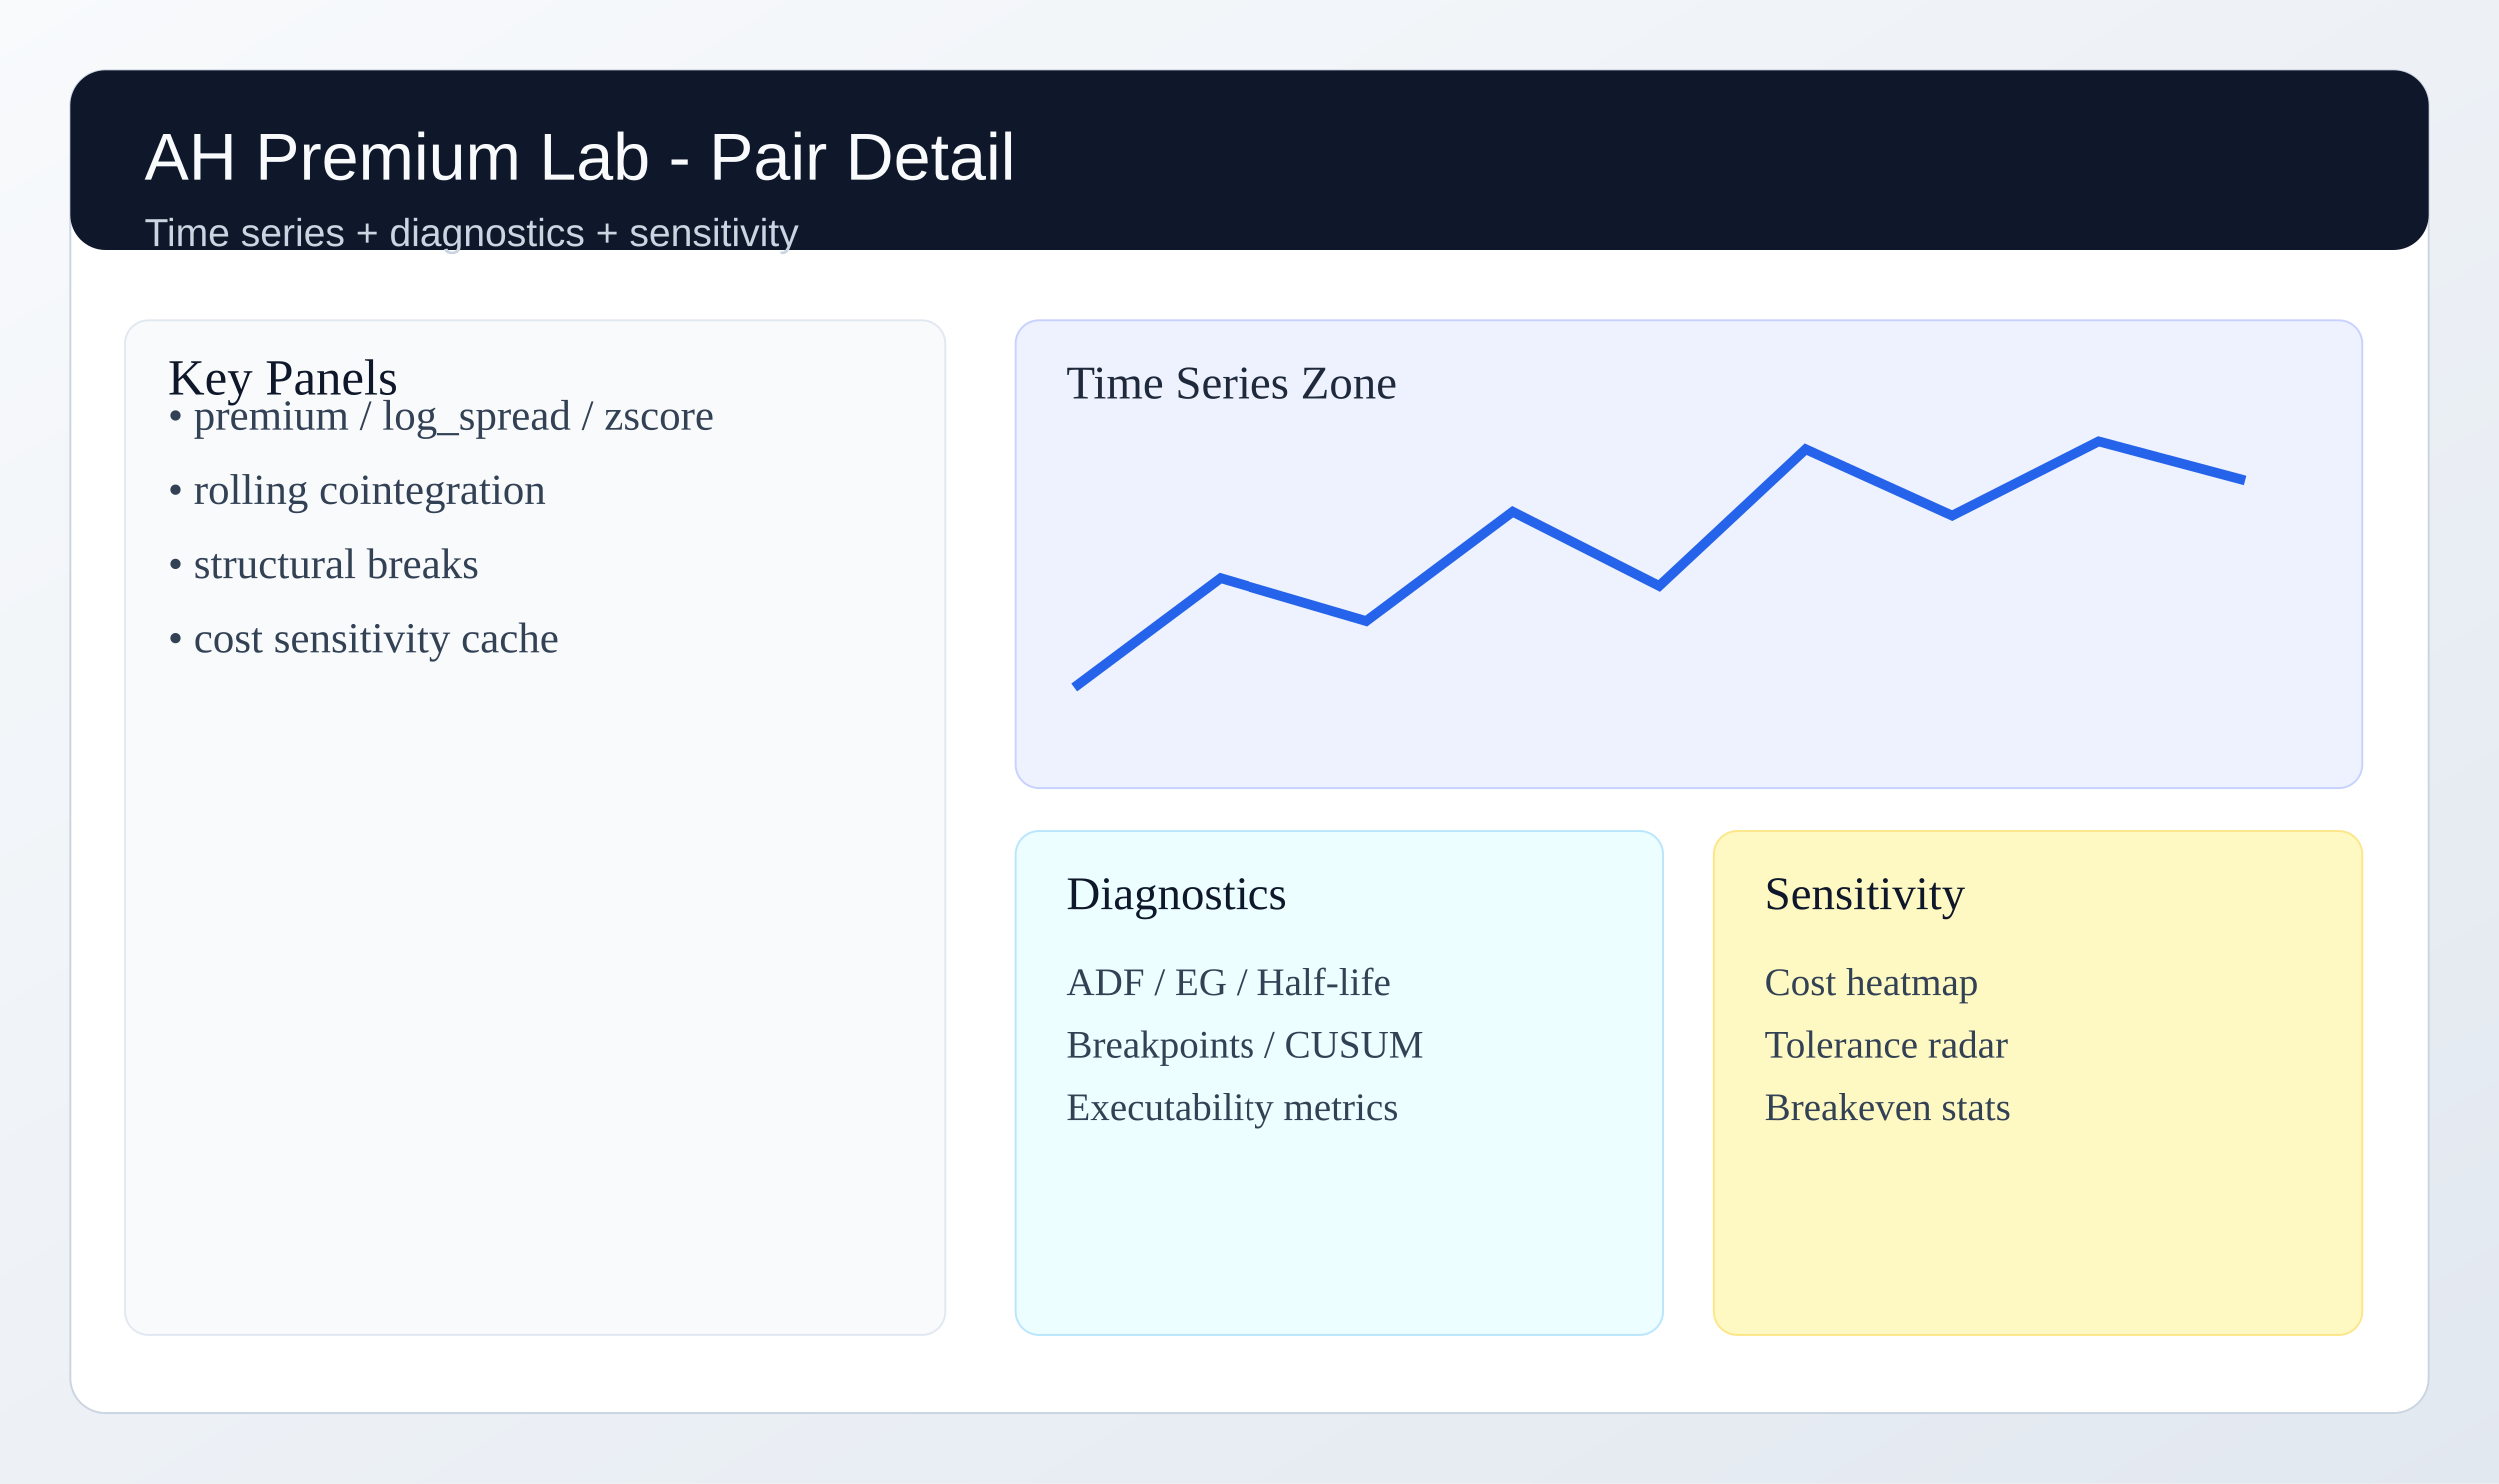
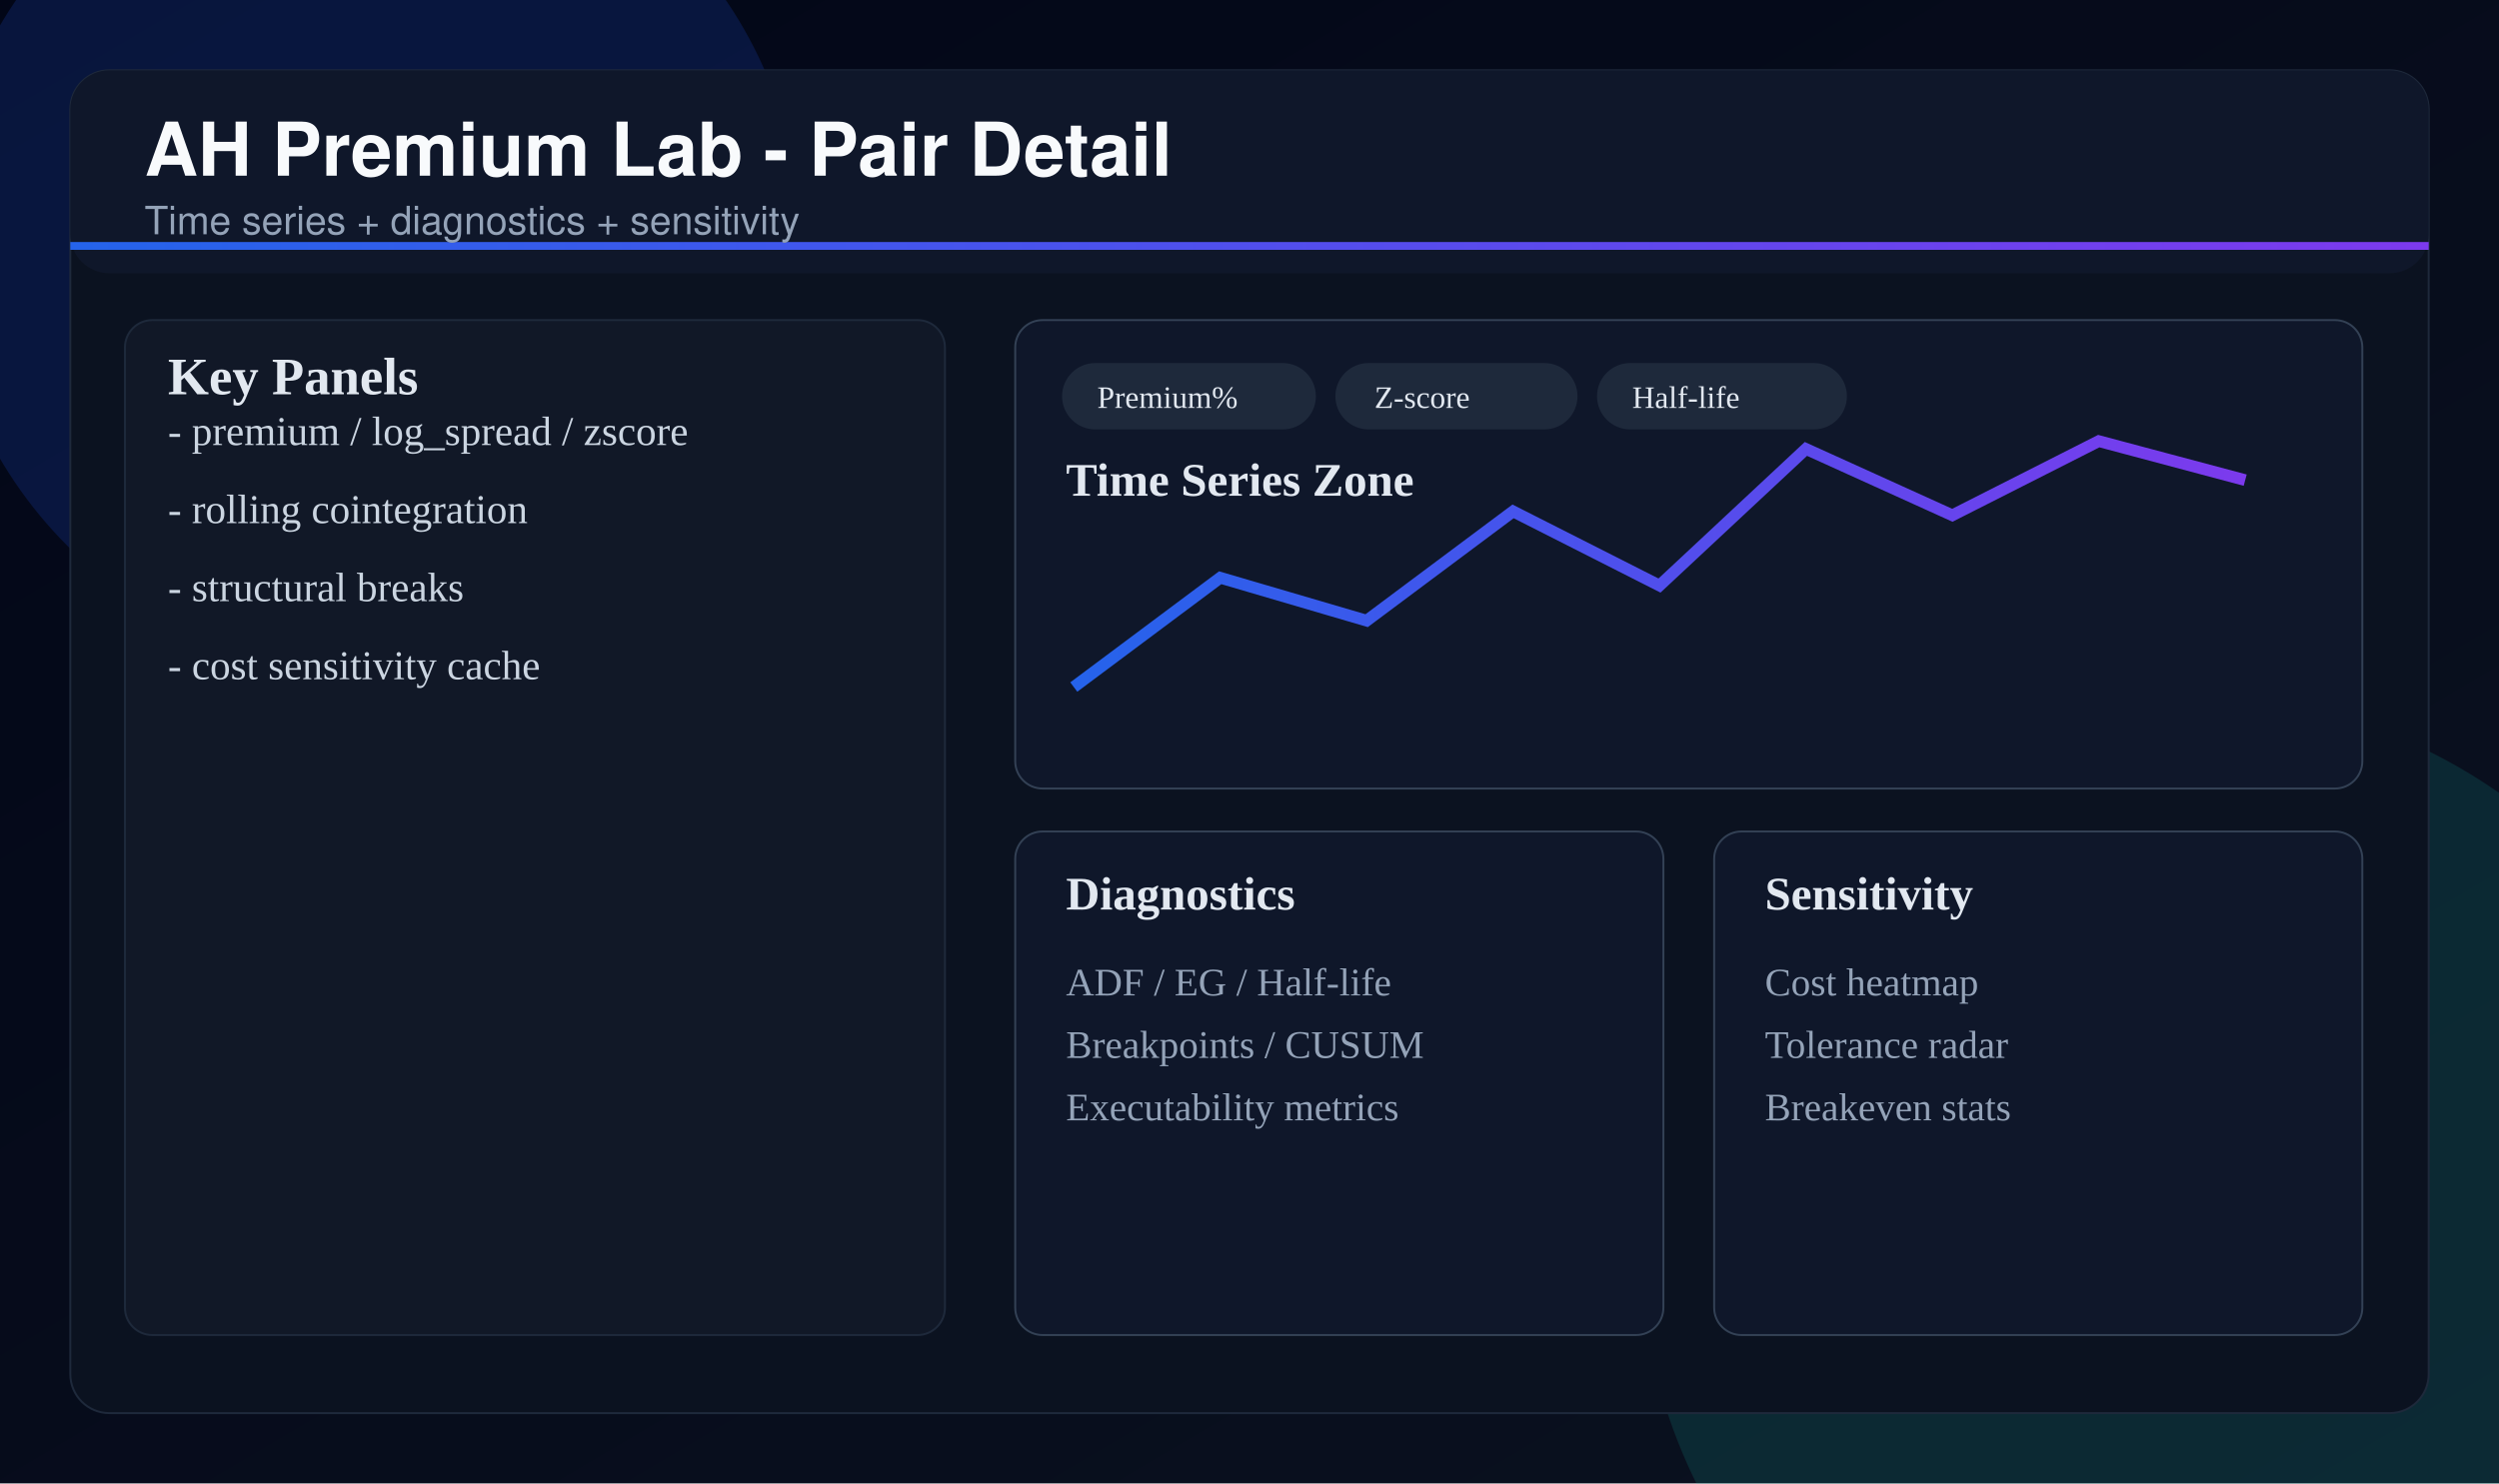
<svg xmlns="http://www.w3.org/2000/svg" width="1280" height="760" viewBox="0 0 1280 760">
  <defs>
    <linearGradient id="bg" x1="0" x2="1" y1="0" y2="1">
-       <stop offset="0%" stop-color="#f8fafc" />
-       <stop offset="100%" stop-color="#e2e8f0" />
+       <stop offset="0%" stop-color="#020617" />
+       <stop offset="100%" stop-color="#0B1220" />
+     </linearGradient>
+     <linearGradient id="accent" x1="0" x2="1" y1="0" y2="0">
+       <stop offset="0%" stop-color="#2563EB" />
+       <stop offset="100%" stop-color="#7C3AED" />
    </linearGradient>
  </defs>
  <rect width="1280" height="760" fill="url(#bg)" />
-   <rect x="36" y="36" width="1208" height="688" rx="18" fill="#ffffff" stroke="#cbd5e1" />
-   <rect x="36" y="36" width="1208" height="92" rx="18" fill="#0f172a" />
-   <text x="74" y="92" font-size="34" font-family="Arial, sans-serif" fill="#f8fafc">AH Premium Lab - Pair Detail</text>
-   <text x="74" y="126" font-size="20" font-family="Arial, sans-serif" fill="#cbd5e1">Time series + diagnostics + sensitivity</text>
-   <rect x="64" y="164" width="420" height="520" rx="12" fill="#f8fafc" stroke="#e2e8f0" />
-   <text x="86" y="202" font-size="26" fill="#0f172a">Key Panels</text>
-   <text x="86" y="220" font-size="22" fill="#334155">• premium / log_spread / zscore</text>
-   <text x="86" y="258" font-size="22" fill="#334155">• rolling cointegration</text>
-   <text x="86" y="296" font-size="22" fill="#334155">• structural breaks</text>
-   <text x="86" y="334" font-size="22" fill="#334155">• cost sensitivity cache</text>
-   <rect x="520" y="164" width="690" height="240" rx="12" fill="#eef2ff" stroke="#c7d2fe" />
-   <text x="546" y="204" font-size="24" fill="#1e293b">Time Series Zone</text>
-   <polyline points="550,352 625,296 700,318 775,262 850,300 925,230 1000,264 1075,226 1150,246" fill="none" stroke="#2563eb" stroke-width="5" />
-   <rect x="520" y="426" width="332" height="258" rx="12" fill="#ecfeff" stroke="#bae6fd" />
-   <text x="546" y="466" font-size="24" fill="#0f172a">Diagnostics</text>
-   <text x="546" y="510" font-size="20" fill="#334155">ADF / EG / Half-life</text>
-   <text x="546" y="542" font-size="20" fill="#334155">Breakpoints / CUSUM</text>
-   <text x="546" y="574" font-size="20" fill="#334155">Executability metrics</text>
-   <rect x="878" y="426" width="332" height="258" rx="12" fill="#fef9c3" stroke="#fde68a" />
-   <text x="904" y="466" font-size="24" fill="#0f172a">Sensitivity</text>
-   <text x="904" y="510" font-size="20" fill="#334155">Cost heatmap</text>
-   <text x="904" y="542" font-size="20" fill="#334155">Tolerance radar</text>
-   <text x="904" y="574" font-size="20" fill="#334155">Breakeven stats</text>
+   <circle cx="190" cy="124" r="220" fill="#1D4ED8" opacity="0.2" />
+   <circle cx="1120" cy="636" r="280" fill="#14B8A6" opacity="0.15" />
+   <rect x="36" y="36" width="1208" height="688" rx="20" fill="#0B1220" stroke="#1E293B" />
+   <rect x="36" y="36" width="1208" height="104" rx="20" fill="#0F172A" />
+   <rect x="36" y="124" width="1208" height="4" fill="url(#accent)" />
+   <text x="74" y="90" font-size="38" font-weight="700" font-family="Helvetica, Arial, sans-serif" fill="#F8FAFC">AH Premium Lab - Pair Detail</text>
+   <text x="74" y="120" font-size="20" font-family="Helvetica, Arial, sans-serif" fill="#94A3B8">Time series + diagnostics + sensitivity</text>
+   <rect x="64" y="164" width="420" height="520" rx="14" fill="#111827" stroke="#1E293B" />
+   <text x="86" y="202" font-size="27" font-weight="700" fill="#E2E8F0">Key Panels</text>
+   <text x="86" y="228" font-size="21" fill="#CBD5E1">- premium / log_spread / zscore</text>
+   <text x="86" y="268" font-size="21" fill="#CBD5E1">- rolling cointegration</text>
+   <text x="86" y="308" font-size="21" fill="#CBD5E1">- structural breaks</text>
+   <text x="86" y="348" font-size="21" fill="#CBD5E1">- cost sensitivity cache</text>
+   <rect x="520" y="164" width="690" height="240" rx="14" fill="#0F172A" stroke="#334155" />
+   <rect x="544" y="186" width="130" height="34" rx="17" fill="#1E293B" />
+   <text x="562" y="209" font-size="16" fill="#E2E8F0">Premium%</text>
+   <rect x="684" y="186" width="124" height="34" rx="17" fill="#1E293B" />
+   <text x="704" y="209" font-size="16" fill="#E2E8F0">Z-score</text>
+   <rect x="818" y="186" width="128" height="34" rx="17" fill="#1E293B" />
+   <text x="836" y="209" font-size="16" fill="#E2E8F0">Half-life</text>
+   <text x="546" y="254" font-size="24" font-weight="700" fill="#E2E8F0">Time Series Zone</text>
+   <polyline points="550,352 625,296 700,318 775,262 850,300 925,230 1000,264 1075,226 1150,246" fill="none" stroke="url(#accent)" stroke-width="6" />
+   <rect x="520" y="426" width="332" height="258" rx="14" fill="#0F172A" stroke="#334155" />
+   <text x="546" y="466" font-size="24" font-weight="700" fill="#E2E8F0">Diagnostics</text>
+   <text x="546" y="510" font-size="20" fill="#94A3B8">ADF / EG / Half-life</text>
+   <text x="546" y="542" font-size="20" fill="#94A3B8">Breakpoints / CUSUM</text>
+   <text x="546" y="574" font-size="20" fill="#94A3B8">Executability metrics</text>
+   <rect x="878" y="426" width="332" height="258" rx="14" fill="#0F172A" stroke="#334155" />
+   <text x="904" y="466" font-size="24" font-weight="700" fill="#E2E8F0">Sensitivity</text>
+   <text x="904" y="510" font-size="20" fill="#94A3B8">Cost heatmap</text>
+   <text x="904" y="542" font-size="20" fill="#94A3B8">Tolerance radar</text>
+   <text x="904" y="574" font-size="20" fill="#94A3B8">Breakeven stats</text>
</svg>
